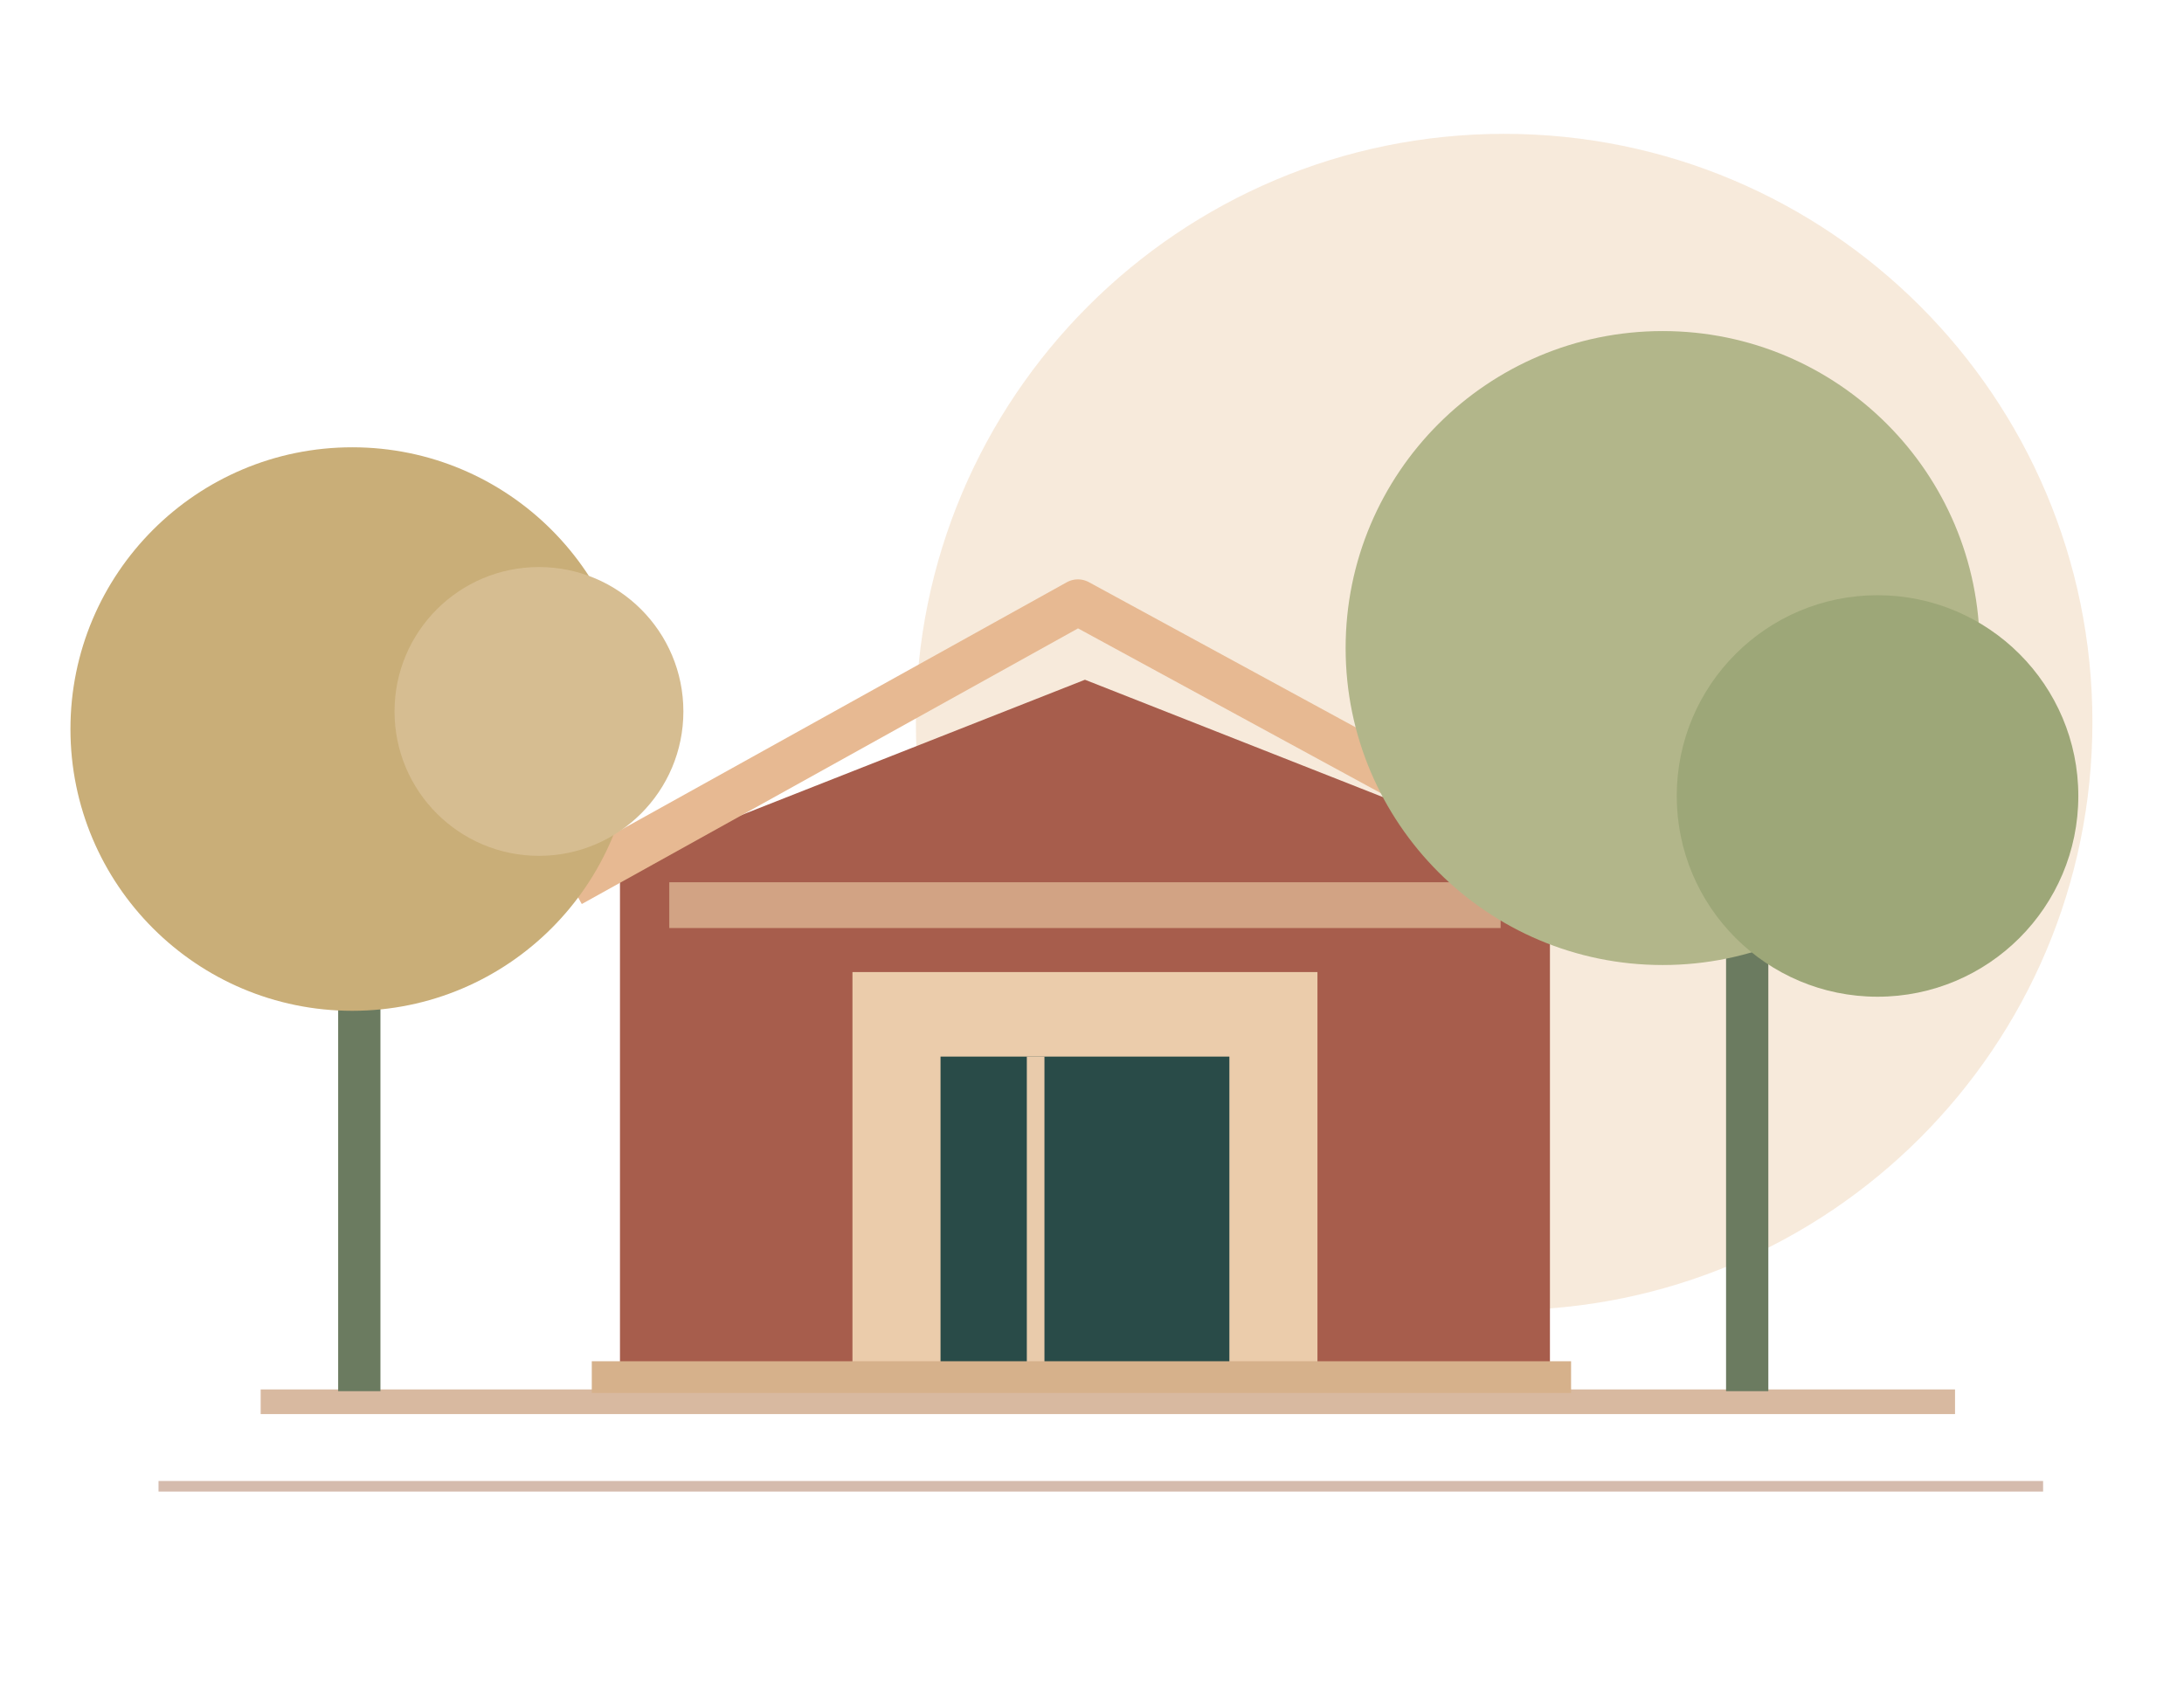
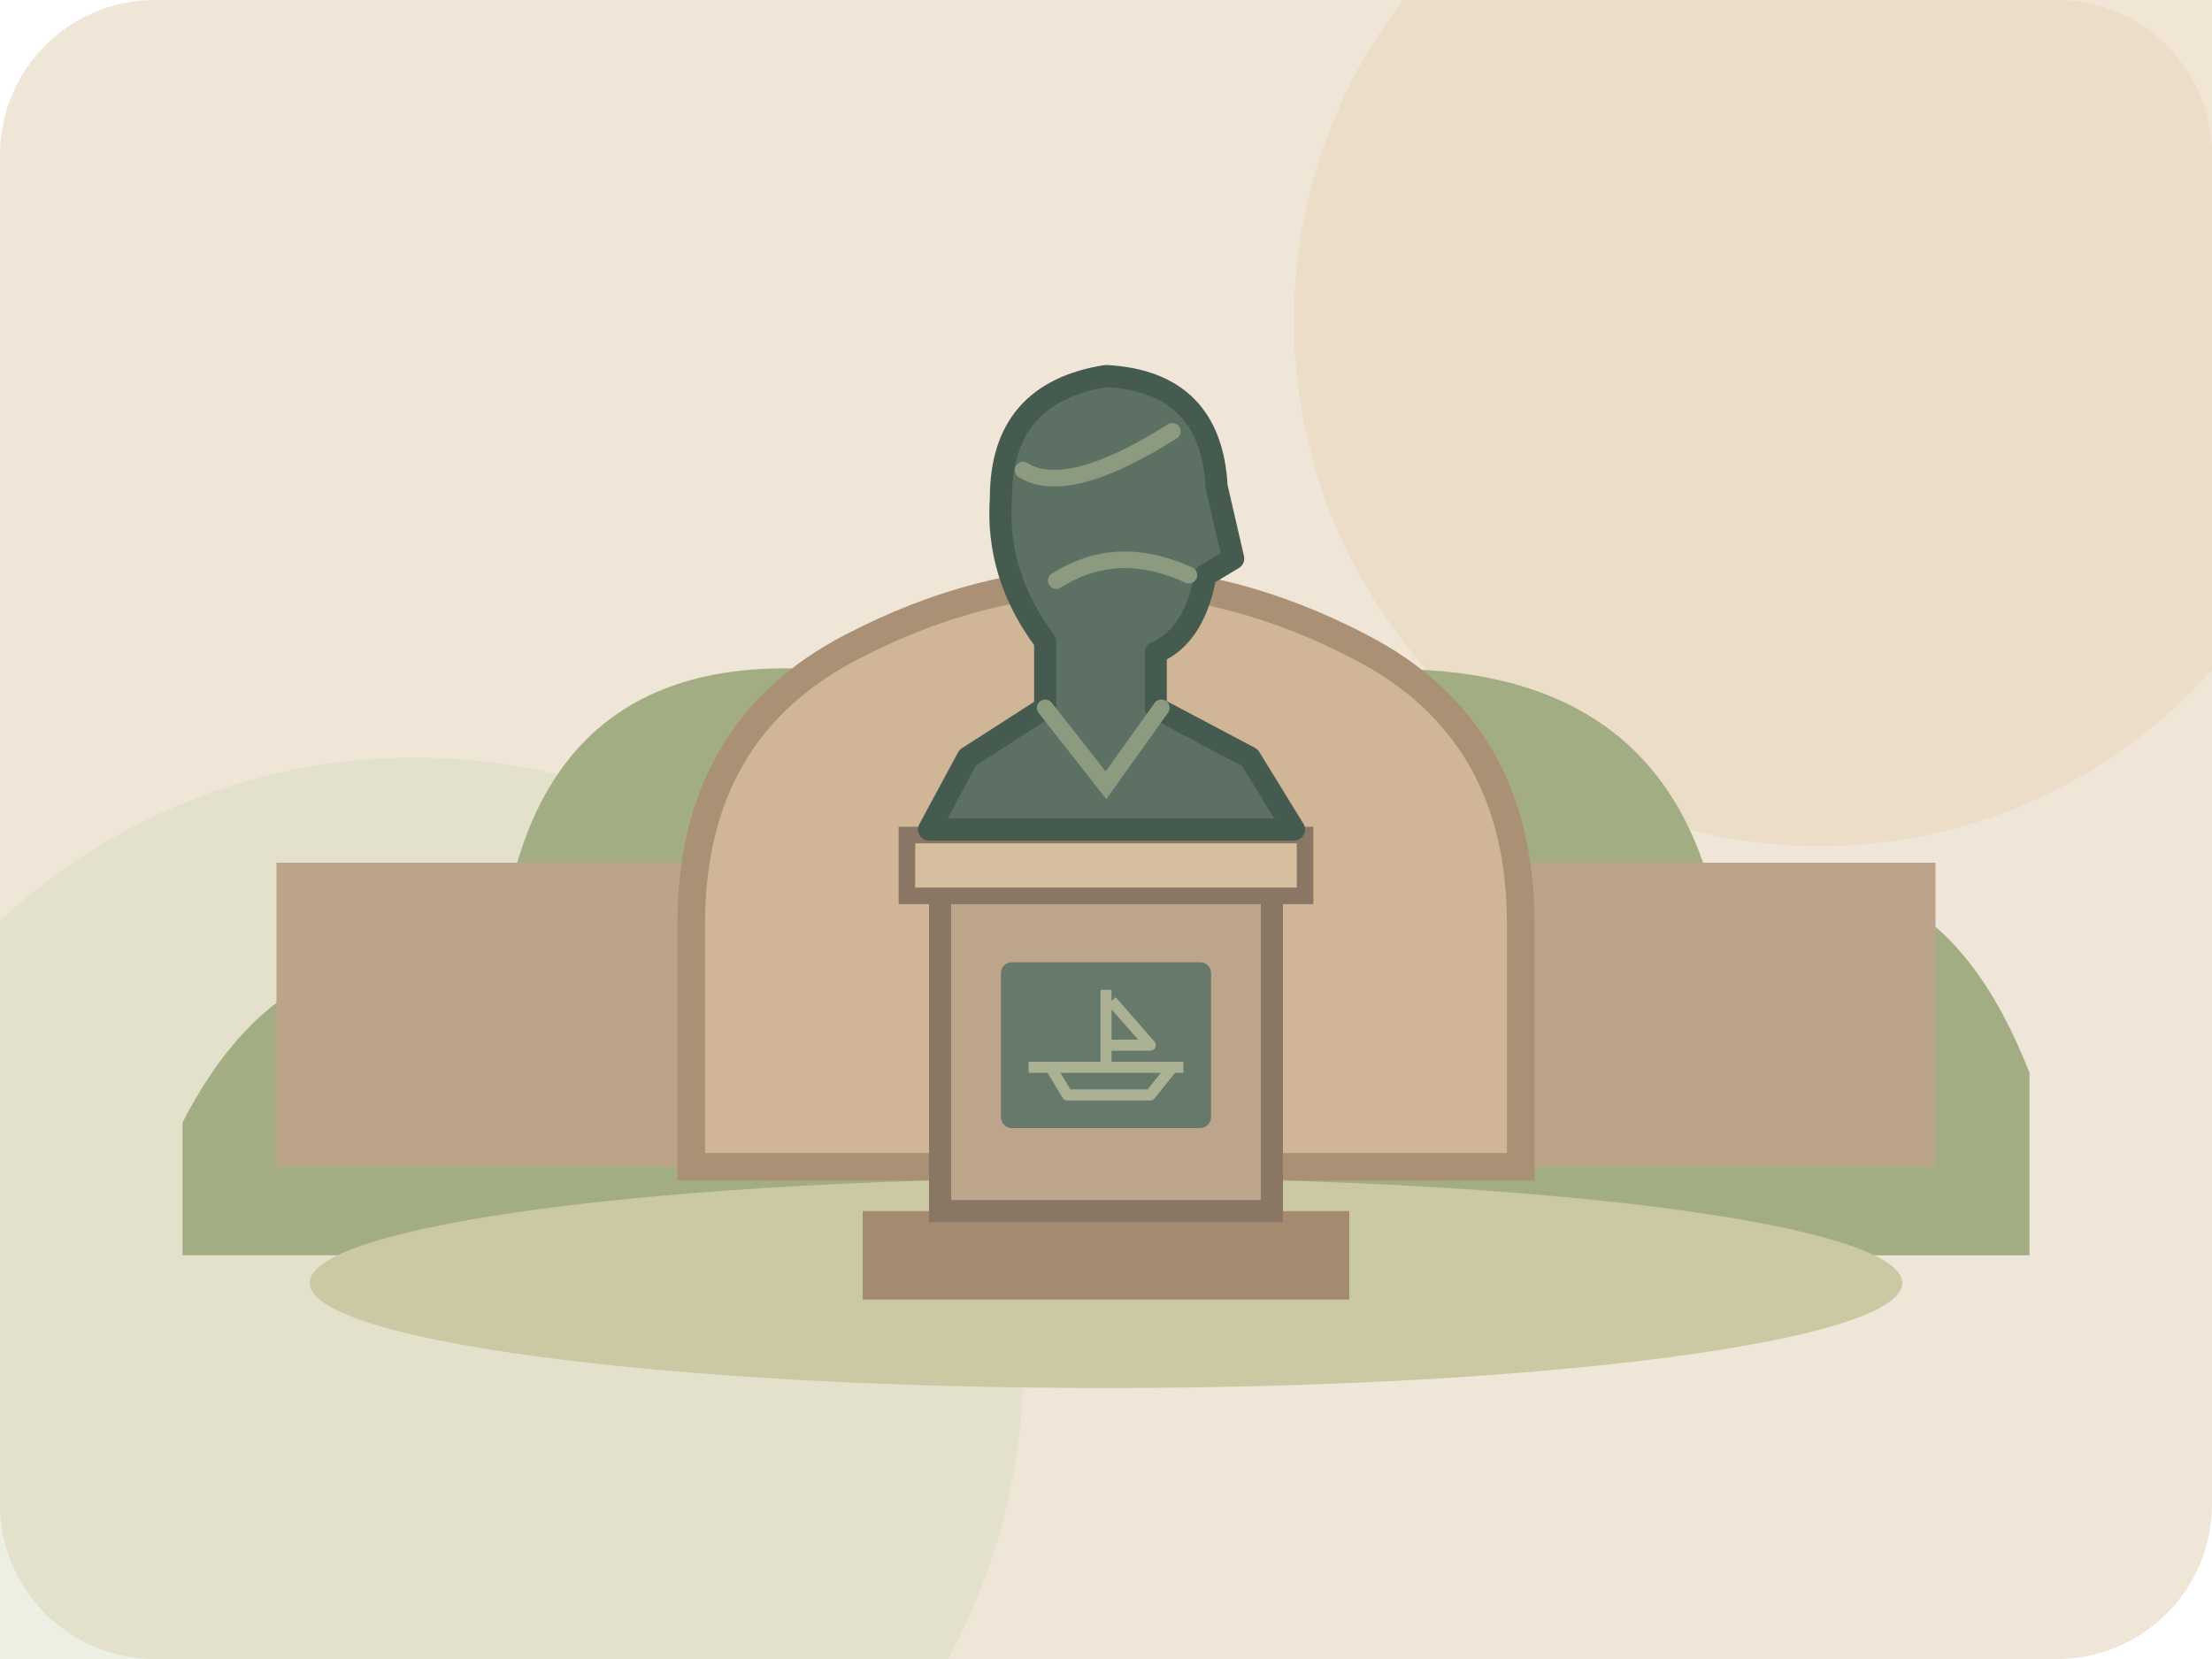
- <svg xmlns="http://www.w3.org/2000/svg" width="620" height="480" viewBox="0 0 620 480">
-   <defs>
-     <linearGradient id="shade" x1="0" y1="0" x2="1" y2="1">
-       <stop stop-color="#d8a989" />
-       <stop offset="1" stop-color="#8a4939" />
-     </linearGradient>
-   </defs>
-   <circle cx="427" cy="205" r="167" fill="#E3B47F" opacity=".28" />
-   <path d="M74 398h481" stroke="#D8B9A0" stroke-width="7" />
-   <path d="M176 390v-145l132-52 132 52v145" fill="#A75D4C" />
-   <path d="M190 257h236" stroke="#D2A384" stroke-width="13" />
-   <path d="M242 390V276h132v114" fill="#EBCCAB" />
-   <path d="M267 390V300h82v90" fill="#294B48" />
-   <path d="M294 390v-90" stroke="#E9CBAB" stroke-width="5" />
-   <path d="M162 251l144-80 147 80" stroke="#E7B992" stroke-width="13" fill="none" stroke-linejoin="round" />
-   <path d="M168 391h278" stroke="#D6B18B" stroke-width="9" />
-   <path d="M102 395v-159M496 395V218" stroke="#6B7B60" stroke-width="12" />
-   <circle cx="100" cy="207" r="80" fill="#C9AE78" />
-   <circle cx="472" cy="184" r="90" fill="#B2B68A" />
-   <circle cx="153" cy="202" r="41" fill="#D6BD91" />
-   <circle cx="533" cy="226" r="57" fill="#9DA778" />
-   <path d="M45 422h535" stroke="#B98E77" stroke-width="3" opacity=".6" />
+ <svg xmlns="http://www.w3.org/2000/svg" width="400" height="300" viewBox="0 0 400 300">
+   <rect width="400" height="300" rx="28" fill="#EFE6D7" />
+   <circle cx="329" cy="58" r="95" fill="#E9D9BF" opacity=".65" />
+   <circle cx="75" cy="247" r="110" fill="#D4DBBF" opacity=".45" />
+   <path d="M33 203q20-39 57-26 4-59 57-56h105q48 0 58 42 39-15 57 31v33H33z" fill="#A3AD84" />
+   <path d="M50 211v-55h300v55z" fill="#BCA48A" />
+   <path d="M125 211v-44q0-35 29-50 46-24 92 0 29 15 29 50v44z" fill="#D0B697" stroke="#AA9074" stroke-width="5" />
+   <ellipse cx="200" cy="232" rx="144" ry="19" fill="#CBC8A4" />
+   <path d="M156 219h88v16h-88z" fill="#A48A71" />
+   <path d="M170 159h60v60h-60z" fill="#BCA58B" stroke="#8A7664" stroke-width="4" />
+   <path d="M164 151h72v11h-72z" fill="#D5BE9E" stroke="#8A7664" stroke-width="3" />
+   <rect x="181" y="174" width="38" height="30" rx="2" fill="#66796B" />
+   <path d="M186 193h28m-24 0 3 5h15l4-5m-12-14v14m1-12 7 8h-7" fill="none" stroke="#ABB294" stroke-width="2" stroke-linejoin="round" />
+   <path d="M168 150l7-13 14-9v-12q-9-12-8-26 0-19 19-22 19 1 20 20l3 13-5 3q-2 11-9 14v10l17 9 8 13z" fill="#5C7164" stroke="#465B50" stroke-width="4" stroke-linejoin="round" />
+   <path d="M185 85q8 5 27-7m-21 27q11-7 24-1m-26 24 11 14 10-14" fill="none" stroke="#8C9A80" stroke-width="3" stroke-linecap="round" />
</svg>
